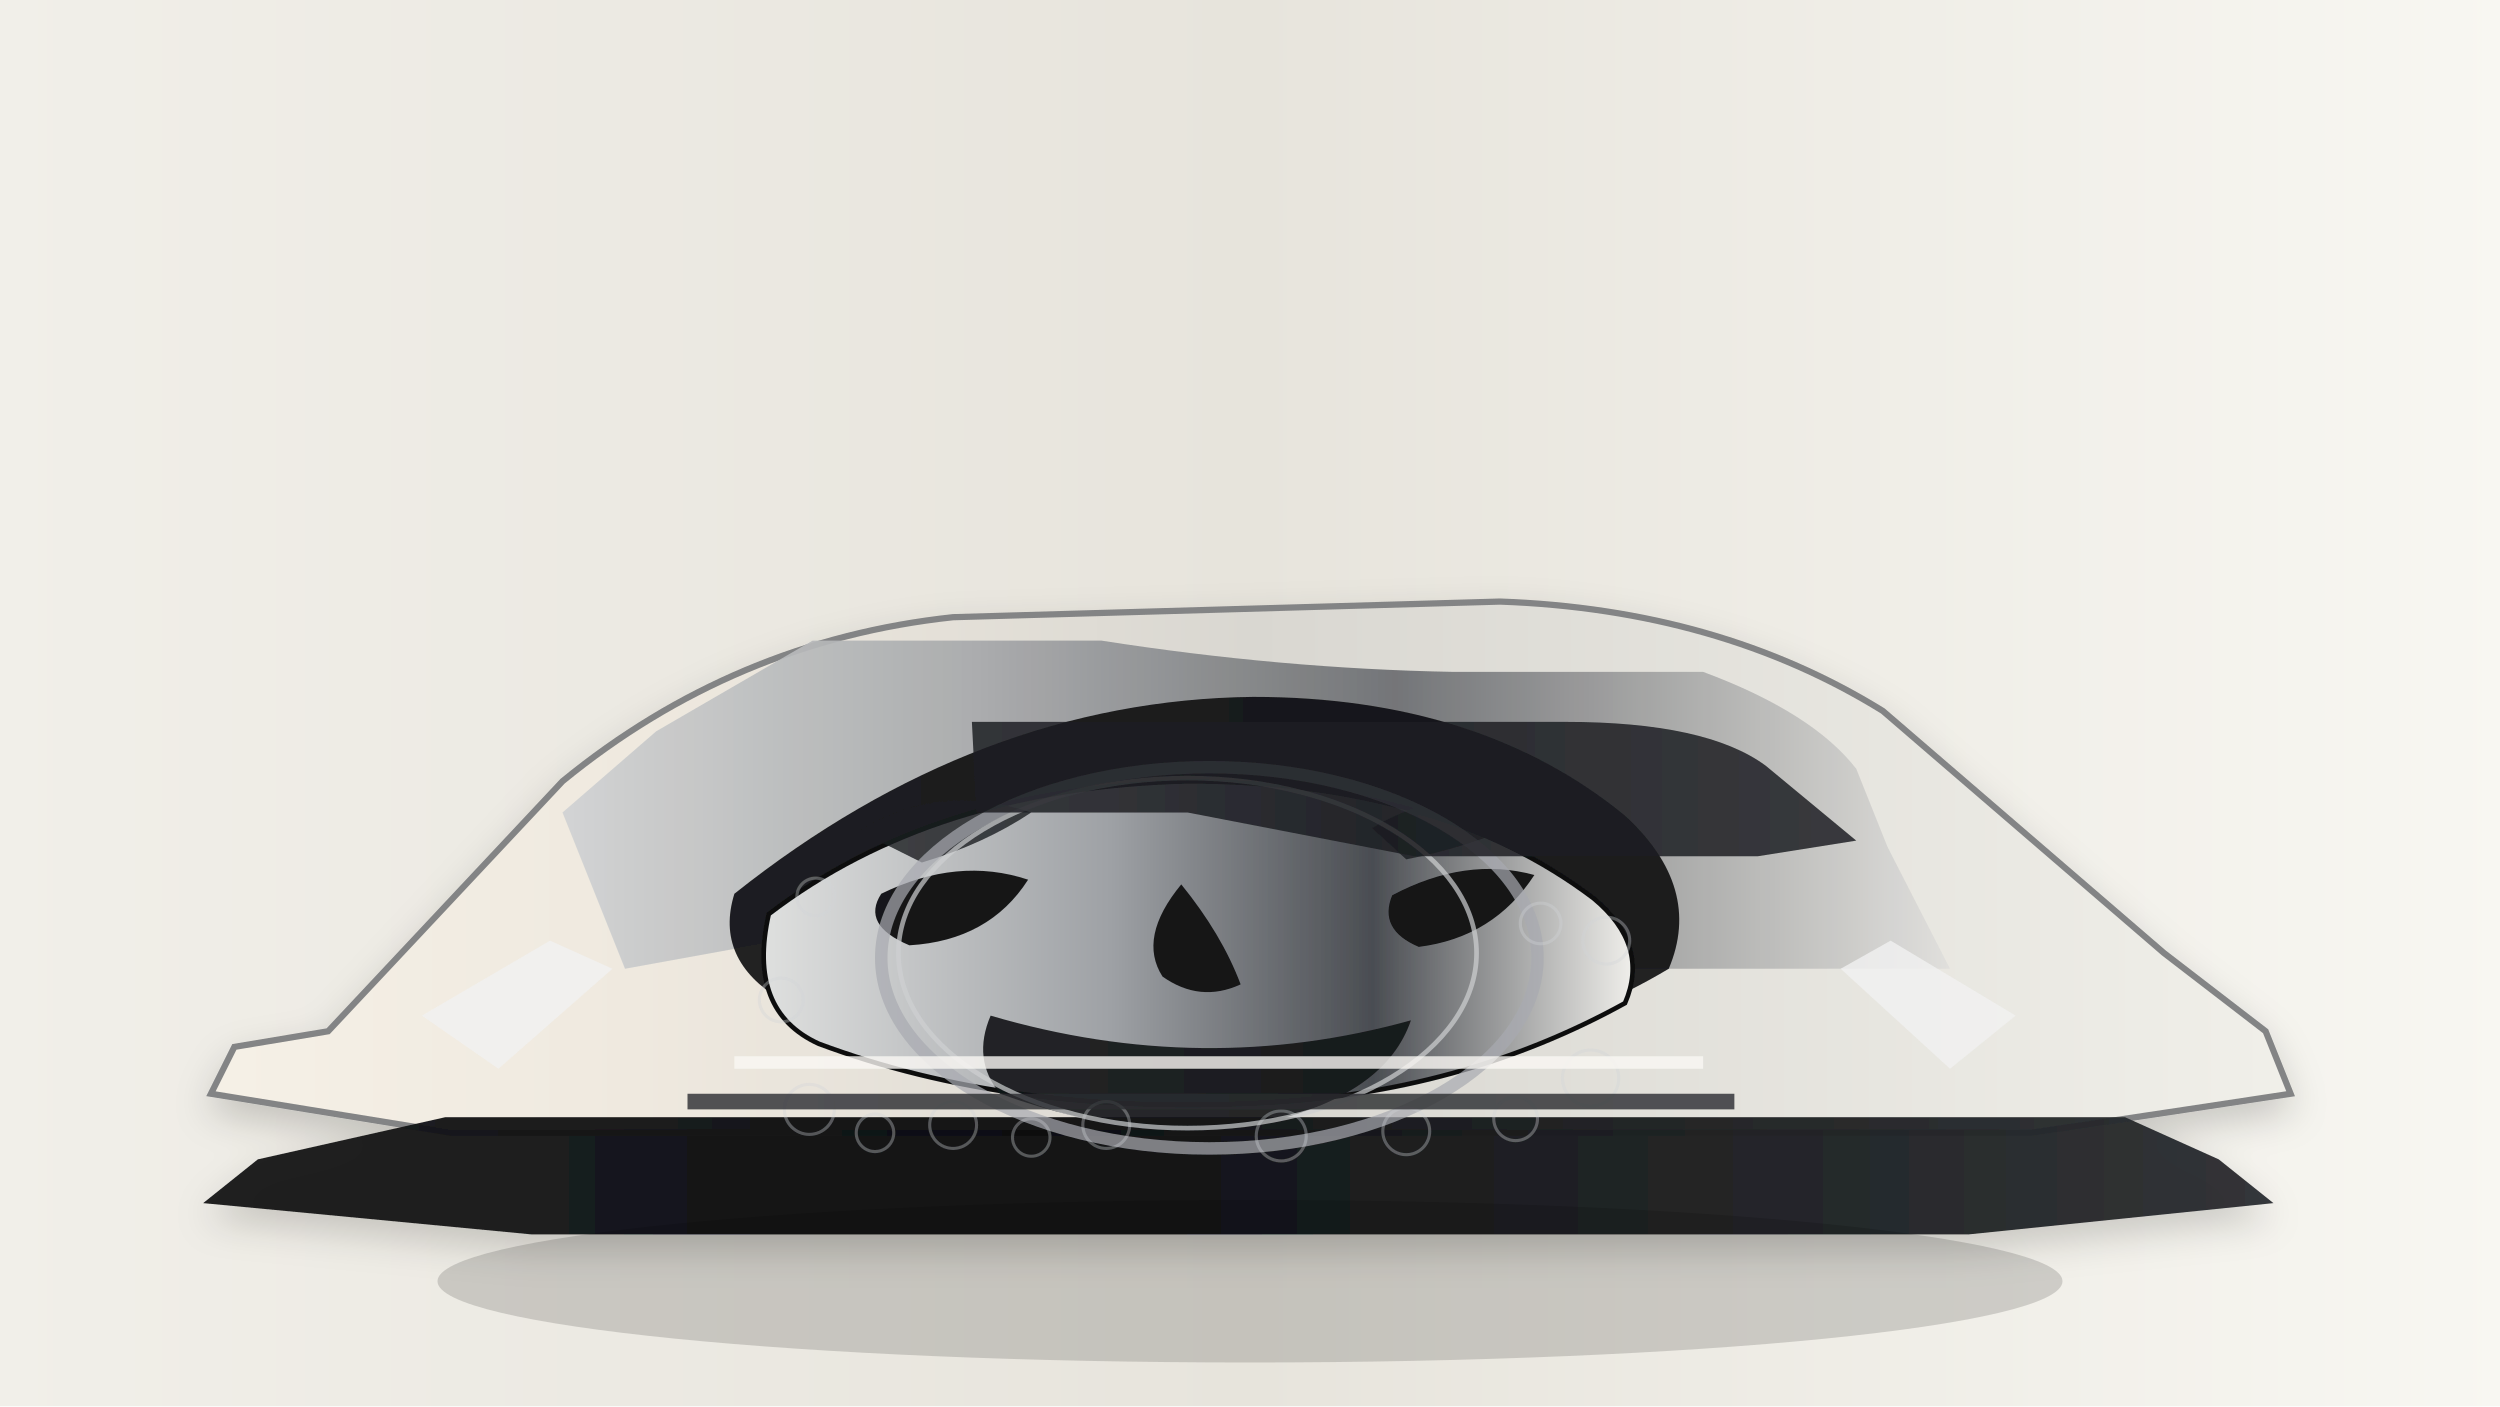
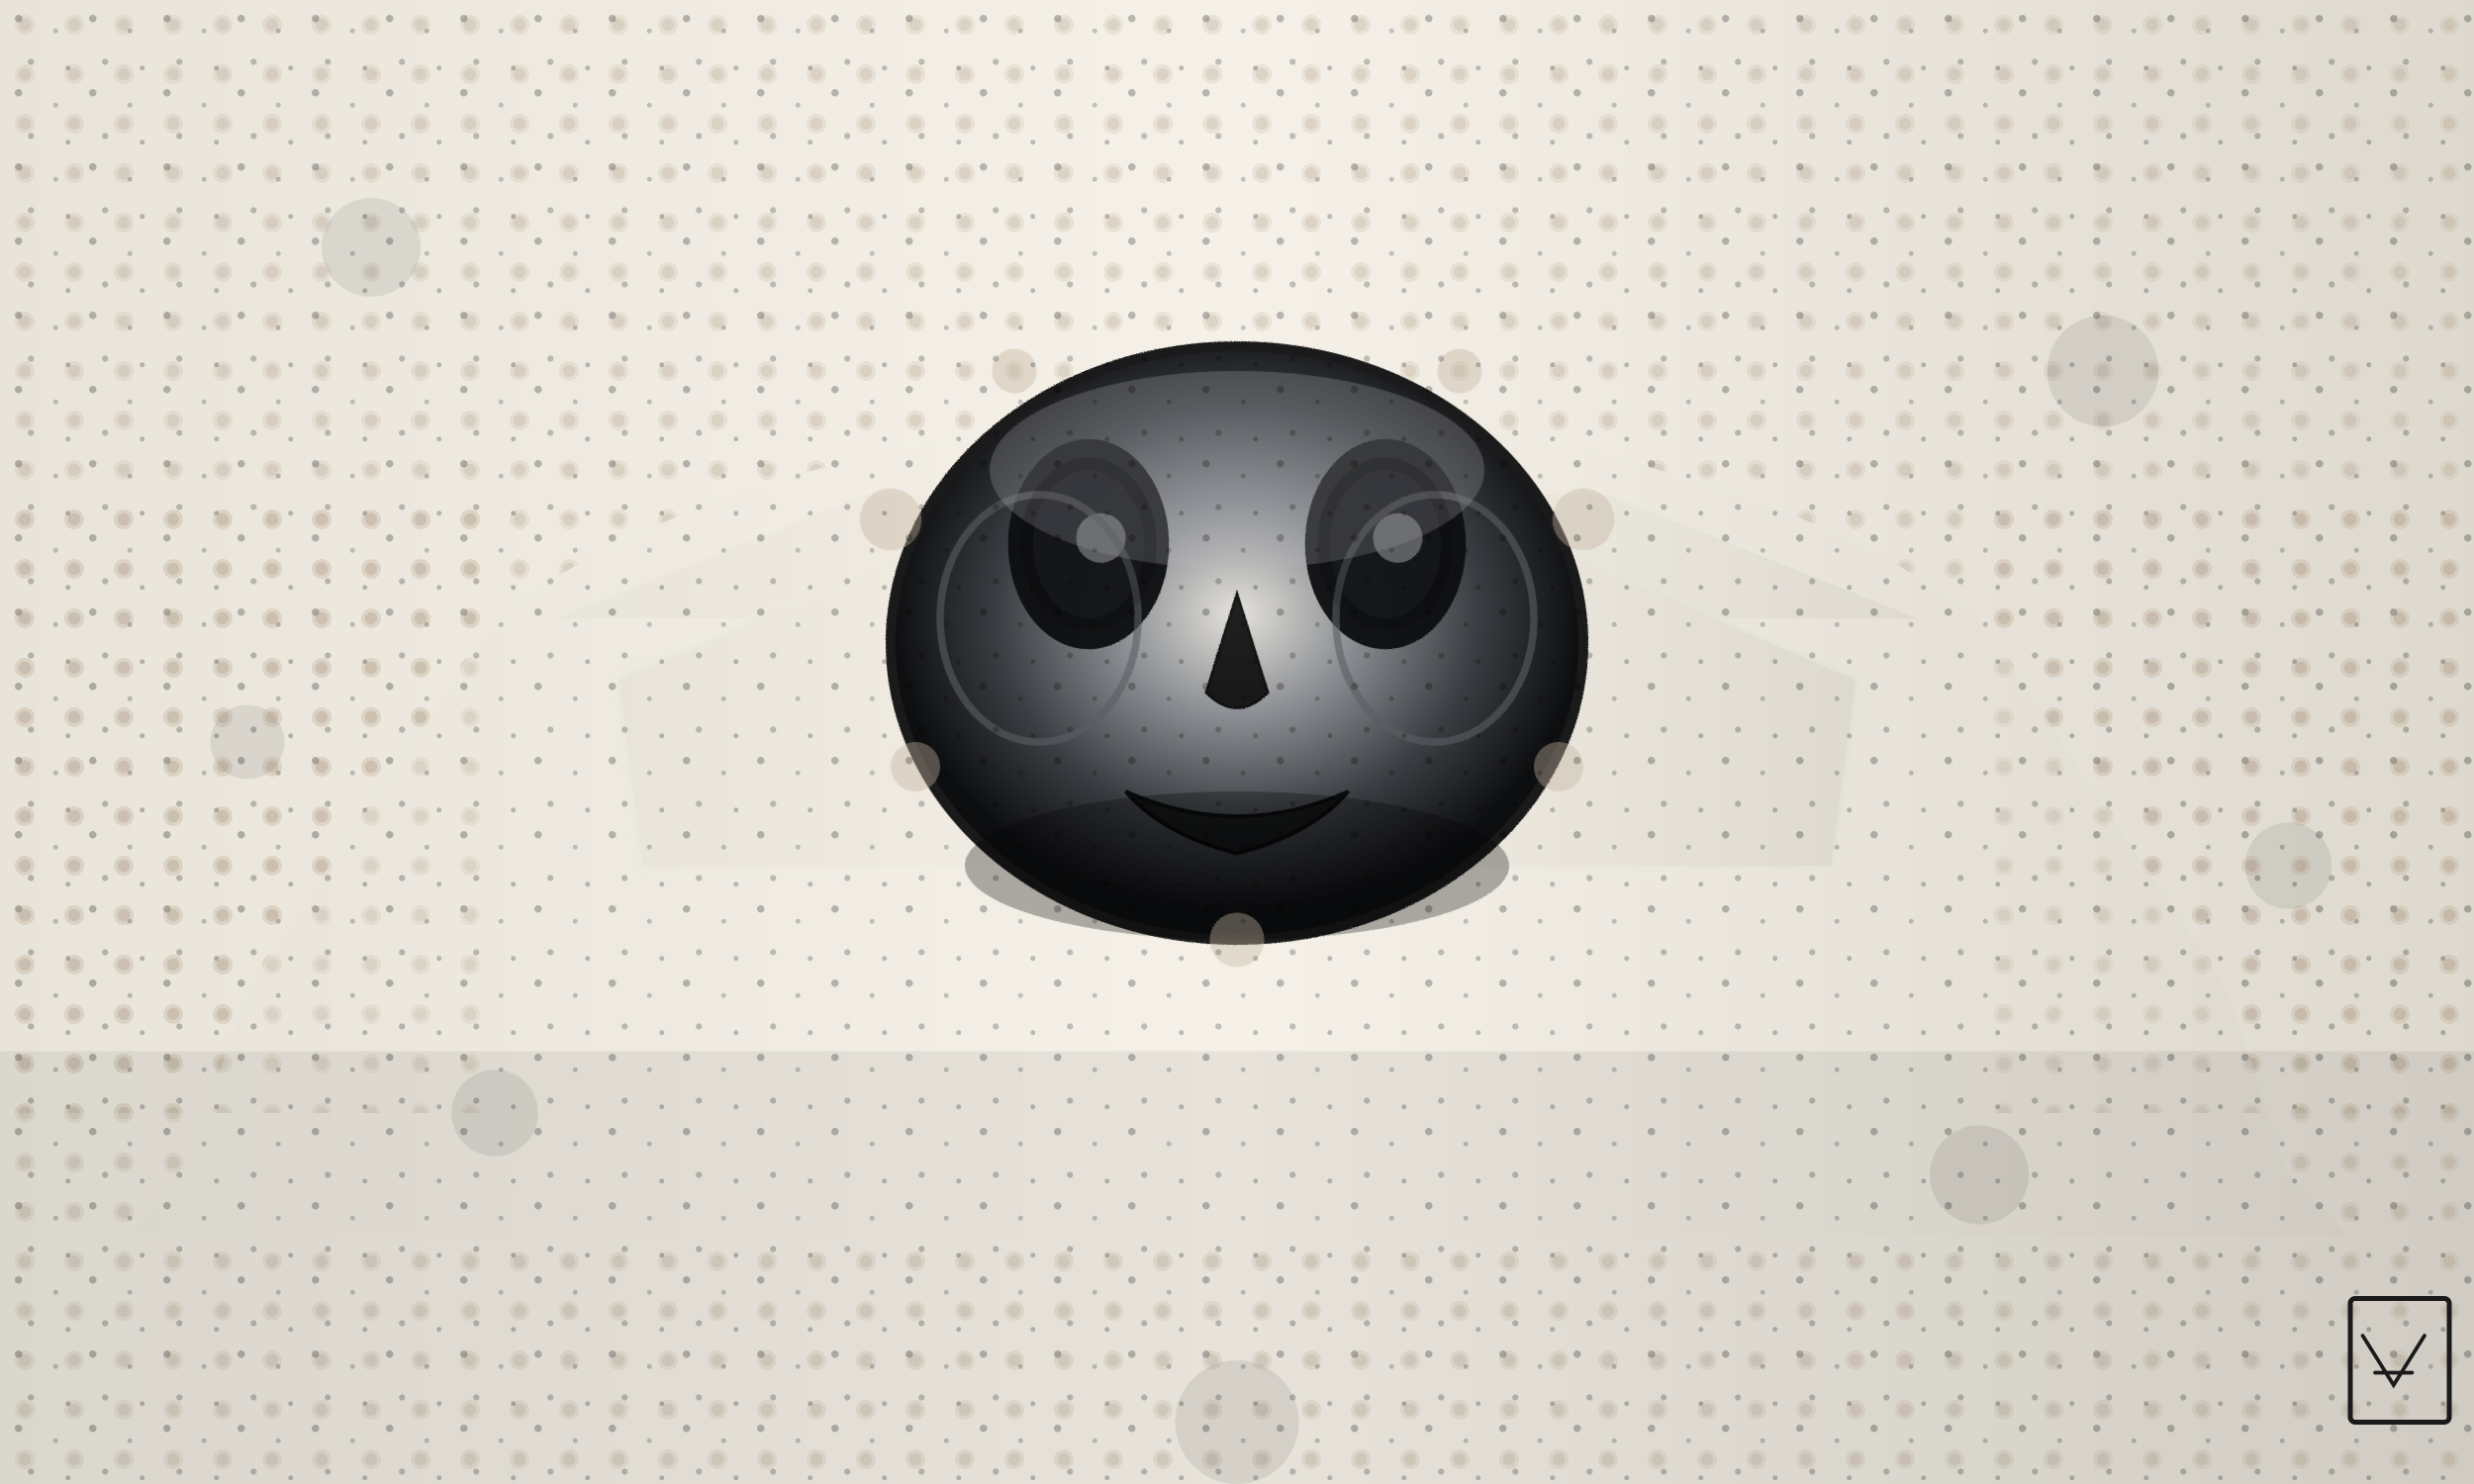
- <svg xmlns="http://www.w3.org/2000/svg" viewBox="0 0 1600 900" width="1600" height="900">
+ <svg xmlns="http://www.w3.org/2000/svg" viewBox="0 0 2000 1200" width="2000" height="1200">
  <defs>
-     <linearGradient id="bg" x1="0" x2="1">
-       <stop offset="0%" stop-color="#f1efe9" />
-       <stop offset="50%" stop-color="#e7e4dc" />
-       <stop offset="100%" stop-color="#f8f7f2" />
+     <linearGradient id="creamBase" x1="0" x2="1">
+       <stop offset="0%" stop-color="#e8e4da" />
+       <stop offset="50%" stop-color="#f5f1e8" />
+       <stop offset="100%" stop-color="#ddd9cf" />
    </linearGradient>
-     <linearGradient id="bodyShine" x1="0" x2="1">
-       <stop offset="0%" stop-color="#f5f0e6" />
-       <stop offset="20%" stop-color="#efe9df" />
-       <stop offset="50%" stop-color="#d9d7d1" />
-       <stop offset="100%" stop-color="#f0efe9" />
+     <linearGradient id="creamToBlack" x1="0" y1="0" x2="1" y2="1">
+       <stop offset="0%" stop-color="#f0ebe2" />
+       <stop offset="40%" stop-color="#a8a8a8" />
+       <stop offset="100%" stop-color="#1a1a1a" />
    </linearGradient>
-     <linearGradient id="bodyDark" x1="0" x2="1">
-       <stop offset="0%" stop-color="#181819" />
-       <stop offset="40%" stop-color="#090a0c" />
-       <stop offset="100%" stop-color="#2a2d30" />
-     </linearGradient>
-     <linearGradient id="silverFade" x1="0" x2="1">
-       <stop offset="0%" stop-color="#d0d2d3" />
-       <stop offset="30%" stop-color="#a6a8aa" />
-       <stop offset="60%" stop-color="#6b6d70" />
-       <stop offset="100%" stop-color="#e0dfdc" />
-     </linearGradient>
-     <linearGradient id="faceFill" x1="0" x2="1">
-       <stop offset="0%" stop-color="#dfe0df" />
-       <stop offset="40%" stop-color="#9ea1a5" />
-       <stop offset="70%" stop-color="#4a4d52" />
-       <stop offset="100%" stop-color="#f1f0ec" />
-     </linearGradient>
-     <filter id="softShadow" x="-20%" y="-20%" width="140%" height="140%">
-       <feDropShadow dx="0" dy="10" stdDeviation="12" flood-color="#000" flood-opacity="0.18" />
+     <radialGradient id="faceGradient" cx="50%" cy="45%">
+       <stop offset="0%" stop-color="#e5e2db" />
+       <stop offset="35%" stop-color="#8a8d92" />
+       <stop offset="70%" stop-color="#3a3d42" />
+       <stop offset="100%" stop-color="#0d0e10" />
+     </radialGradient>
+     <filter id="grainTexture">
+       <feTurbulence type="fractalNoise" baseFrequency="0.9" numOctaves="4" seed="2" />
+       <feDisplacementMap in="SourceGraphic" scale="1.2" />
    </filter>
+     <filter id="softGlow">
+       <feGaussianBlur stdDeviation="3" result="coloredBlur" />
+       <feMerge>
+         <feMergeNode in="coloredBlur" />
+         <feMergeNode in="SourceGraphic" />
+       </feMerge>
+     </filter>
+     <pattern id="bandannaPattern" x="0" y="0" width="40" height="40" patternUnits="userSpaceOnUse">
+       <circle cx="20" cy="20" r="8" fill="#c4b5a0" opacity="0.4" />
+       <circle cx="20" cy="20" r="5" fill="#9b8b76" opacity="0.3" />
+     </pattern>
+     <pattern id="sprayOverlay" x="0" y="0" width="60" height="60" patternUnits="userSpaceOnUse">
+       <circle cx="15" cy="15" r="3" fill="#000" opacity="0.15" />
+       <circle cx="45" cy="25" r="2" fill="#000" opacity="0.12" />
+       <circle cx="25" cy="50" r="2.5" fill="#000" opacity="0.13" />
+       <circle cx="55" cy="55" r="2" fill="#000" opacity="0.14" />
+     </pattern>
  </defs>
-   <rect width="1600" height="900" fill="url(#bg)" />
-   <g filter="url(#softShadow)">
-     <path d="M210 660 L360 500              Q470 410 610 395 L960 385              Q1100 390 1205 455 L1385 610              L1450 660 L1466 700              L1400 710 L1300 725 L289 725 L135 700 L150 670 Z" fill="url(#bodyShine)" stroke="#838485" stroke-width="4" />
-     <path d="M285 715 L1360 715 L1420 742 L1455 770 L1260 790 L340 790 L130 770 L165 742 Z" fill="url(#bodyDark)" opacity="0.95" />
-     <path d="M520 410 L705 410 Q820 428 930 430 L1090 430 Q1160 456 1188 492 L1208 542 L1248 620 L960 620 L860 600 L660 590 L510 600 L400 620 L360 520 L420 468 Z" fill="url(#silverFade)" opacity="0.92" />
-     <g id="artwork" transform="translate(0,0)">
-       <path d="M470 572 Q626 448 802 446 Q947 446 1040 522 Q1090 568 1068 620 Q968 680 808 690 Q619 696 500 640 Q457 614 470 572 Z" fill="#0d0d0f" opacity="0.9" />
-       <path d="M492 585 Q598 504 760 500 Q921 500 1020 575 Q1056 605 1040 642 Q935 700 806 706 Q647 714 524 668 Q478 647 492 585 Z" fill="url(#faceFill)" stroke="#0e0f10" stroke-width="3" />
-       <path d="M564 572 Q613 548 658 563 Q633 602 582 605 Q551 592 564 572 Z" fill="#0f1011" opacity="0.95" />
-       <path d="M891 573 Q938 548 982 560 Q956 600 908 606 Q882 595 891 573 Z" fill="#0f1011" opacity="0.95" />
-       <path d="M550 532 Q600 500 660 520 Q630 540 590 552 Z" fill="#1a1d20" opacity="0.8" />
-       <path d="M878 530 Q926 500 986 520 Q950 540 900 550 Z" fill="#1a1d20" opacity="0.8" />
-       <path d="M756 566 Q782 598 794 630 Q768 642 744 625 Q728 600 756 566 Z" fill="#0a0a0b" opacity="0.9" />
-       <path d="M634 650 Q770 690 903 653 Q887 700 812 718 Q738 735 640 700 Q622 678 634 650 Z" fill="#121416" opacity="0.9" />
-       <g opacity="0.7">
-         <ellipse cx="774" cy="613" rx="210" ry="122" fill="none" stroke="#a8aab0" stroke-width="8" />
-         <ellipse cx="760" cy="610" rx="185" ry="112" fill="none" stroke="#ced0d2" stroke-width="3" />
-       </g>
-       <g opacity="0.35" fill="none" stroke="#d0d3d8" stroke-width="2">
-         <circle cx="518" cy="710" r="16" />
-         <circle cx="560" cy="725" r="12" />
-         <circle cx="610" cy="720" r="15" />
-         <circle cx="660" cy="728" r="12" />
-         <circle cx="708" cy="720" r="15" />
-         <circle cx="820" cy="727" r="16" />
-         <circle cx="900" cy="724" r="15" />
-         <circle cx="970" cy="716" r="14" />
-         <circle cx="1018" cy="690" r="18" />
-         <circle cx="500" cy="640" r="14" />
-         <circle cx="1028" cy="602" r="15" />
-         <circle cx="522" cy="574" r="12" />
-         <circle cx="986" cy="591" r="13" />
-       </g>
+   <rect width="2000" height="1200" fill="url(#creamBase)" />
+   <rect width="2000" height="1200" fill="url(#bandannaPattern)" opacity="0.6" />
+   <g id="carBody">
+     <path d="M 200 800 L 400 500 Q 600 350 1000 330 Q 1400 350 1600 500 L 1800 800 L 1850 950 L 1900 1000 L 100 1000 L 150 950 Z" fill="url(#creamBase)" stroke="none" />
+     <path d="M 450 500 L 700 400 L 1300 400 L 1550 500" fill="url(#creamBase)" opacity="0.9" stroke="none" />
+     <path d="M 500 550 L 800 420 L 1200 420 L 1500 550 L 1480 700 L 520 700 Z" fill="url(#creamBase)" stroke="none" filter="url(#softGlow)" />
+   </g>
+   <g id="mainFace" transform="translate(1000, 520)" filter="url(#grainTexture)">
+     <ellipse cx="0" cy="0" rx="280" ry="240" fill="url(#faceGradient)" stroke="#1a1a1a" stroke-width="8" />
+     <ellipse cx="-120" cy="-80" rx="65" ry="85" fill="#0d0e10" opacity="0.95" />
+     <ellipse cx="-120" cy="-80" rx="45" ry="60" fill="#1a1d22" opacity="0.8" />
+     <circle cx="-110" cy="-85" r="20" fill="#f0f0f0" opacity="0.4" />
+     <ellipse cx="120" cy="-80" rx="65" ry="85" fill="#0d0e10" opacity="0.95" />
+     <ellipse cx="120" cy="-80" rx="45" ry="60" fill="#1a1d22" opacity="0.8" />
+     <circle cx="130" cy="-85" r="20" fill="#f0f0f0" opacity="0.4" />
+     <path d="M 0 -40 L -25 40 Q 0 65 25 40 Z" fill="#0a0a0b" opacity="0.9" stroke="#000" stroke-width="2" />
+     <path d="M -8 35 L 0 50 L 8 35" fill="#1a1a1a" opacity="0.7" />
+     <path d="M -90 120 Q 0 160 90 120 Q 60 155 0 170 Q -60 155 -90 120 Z" fill="#0d0e0f" opacity="0.85" stroke="#000" stroke-width="3" />
+     <ellipse cx="-160" cy="-20" rx="80" ry="100" fill="none" stroke="#5a5d62" stroke-width="6" opacity="0.6" />
+     <ellipse cx="160" cy="-20" rx="80" ry="100" fill="none" stroke="#5a5d62" stroke-width="6" opacity="0.6" />
+     <ellipse cx="0" cy="-140" rx="200" ry="80" fill="#b8b9ba" opacity="0.25" />
+     <ellipse cx="0" cy="180" rx="220" ry="60" fill="#000" opacity="0.3" />
+     <g opacity="0.4">
+       <circle cx="-280" cy="-100" r="25" fill="#c4b5a0" />
+       <circle cx="-260" cy="100" r="20" fill="#c4b5a0" />
+       <circle cx="280" cy="-100" r="25" fill="#c4b5a0" />
+       <circle cx="260" cy="100" r="20" fill="#c4b5a0" />
+       <circle cx="-180" cy="-220" r="18" fill="#c4b5a0" />
+       <circle cx="180" cy="-220" r="18" fill="#c4b5a0" />
+       <circle cx="0" cy="240" r="22" fill="#c4b5a0" />
    </g>
-     <path d="M622 462 L1002 462 Q1092 462 1130 490 L1188 538 L1125 548 L905 548 L760 520 L625 520 Z" fill="#1c1e22" opacity="0.84" />
-     <path d="M270 650 L352 602 L392 620 L319 684 Z" fill="#f1f1f1" opacity="0.8" />
-     <path d="M1290 650 L1210 602 L1178 620 L1248 684 Z" fill="#f1f1f1" opacity="0.8" />
-     <path d="M470 680 L1090 680" stroke="#faf8f4" stroke-width="8" opacity="0.8" />
-     <path d="M440 705 L1110 705" stroke="#2a2c2f" stroke-width="10" opacity="0.8" />
  </g>
-   <ellipse cx="800" cy="820" rx="520" ry="52" fill="#000000" opacity="0.15" />
+   <rect width="2000" height="1200" fill="url(#sprayOverlay)" />
+   <g opacity="0.08" fill="#000000">
+     <circle cx="300" cy="200" r="40" />
+     <circle cx="1700" cy="300" r="45" />
+     <circle cx="400" cy="900" r="35" />
+     <circle cx="1600" cy="950" r="40" />
+     <circle cx="1000" cy="1150" r="50" />
+     <circle cx="200" cy="600" r="30" />
+     <circle cx="1850" cy="700" r="35" />
+   </g>
+   <g opacity="0.5">
+     <rect x="0" y="400" width="400" height="500" fill="url(#bandannaPattern)" />
+     <rect x="1600" y="400" width="400" height="500" fill="url(#bandannaPattern)" />
+   </g>
+   <g opacity="0.12" fill="#000">
+     <rect x="0" y="500" width="350" height="400" fill="url(#sprayOverlay)" />
+     <rect x="1650" y="500" width="350" height="400" fill="url(#sprayOverlay)" />
+   </g>
+   <path d="M 0 850 L 2000 850 L 2000 1200 L 0 1200 Z" fill="#000000" opacity="0.06" />
+   <rect width="2000" height="1200" fill="url(#sprayOverlay)" opacity="0.8" />
+   <g transform="translate(1900, 1050)">
+     <rect width="80" height="100" fill="none" stroke="#1a1a1a" stroke-width="4" rx="4" />
+     <path d="M 10 30 L 35 70 L 60 30 M 20 60 L 50 60" stroke="#1a1a1a" stroke-width="3" fill="none" stroke-linecap="round" />
+   </g>
+   <g id="eyeGaze" transform="translate(1000, 520)" opacity="0.15">
+     <ellipse cx="-120" cy="-80" rx="55" ry="70" fill="#000" />
+     <ellipse cx="120" cy="-80" rx="55" ry="70" fill="#000" />
+   </g>
</svg>
